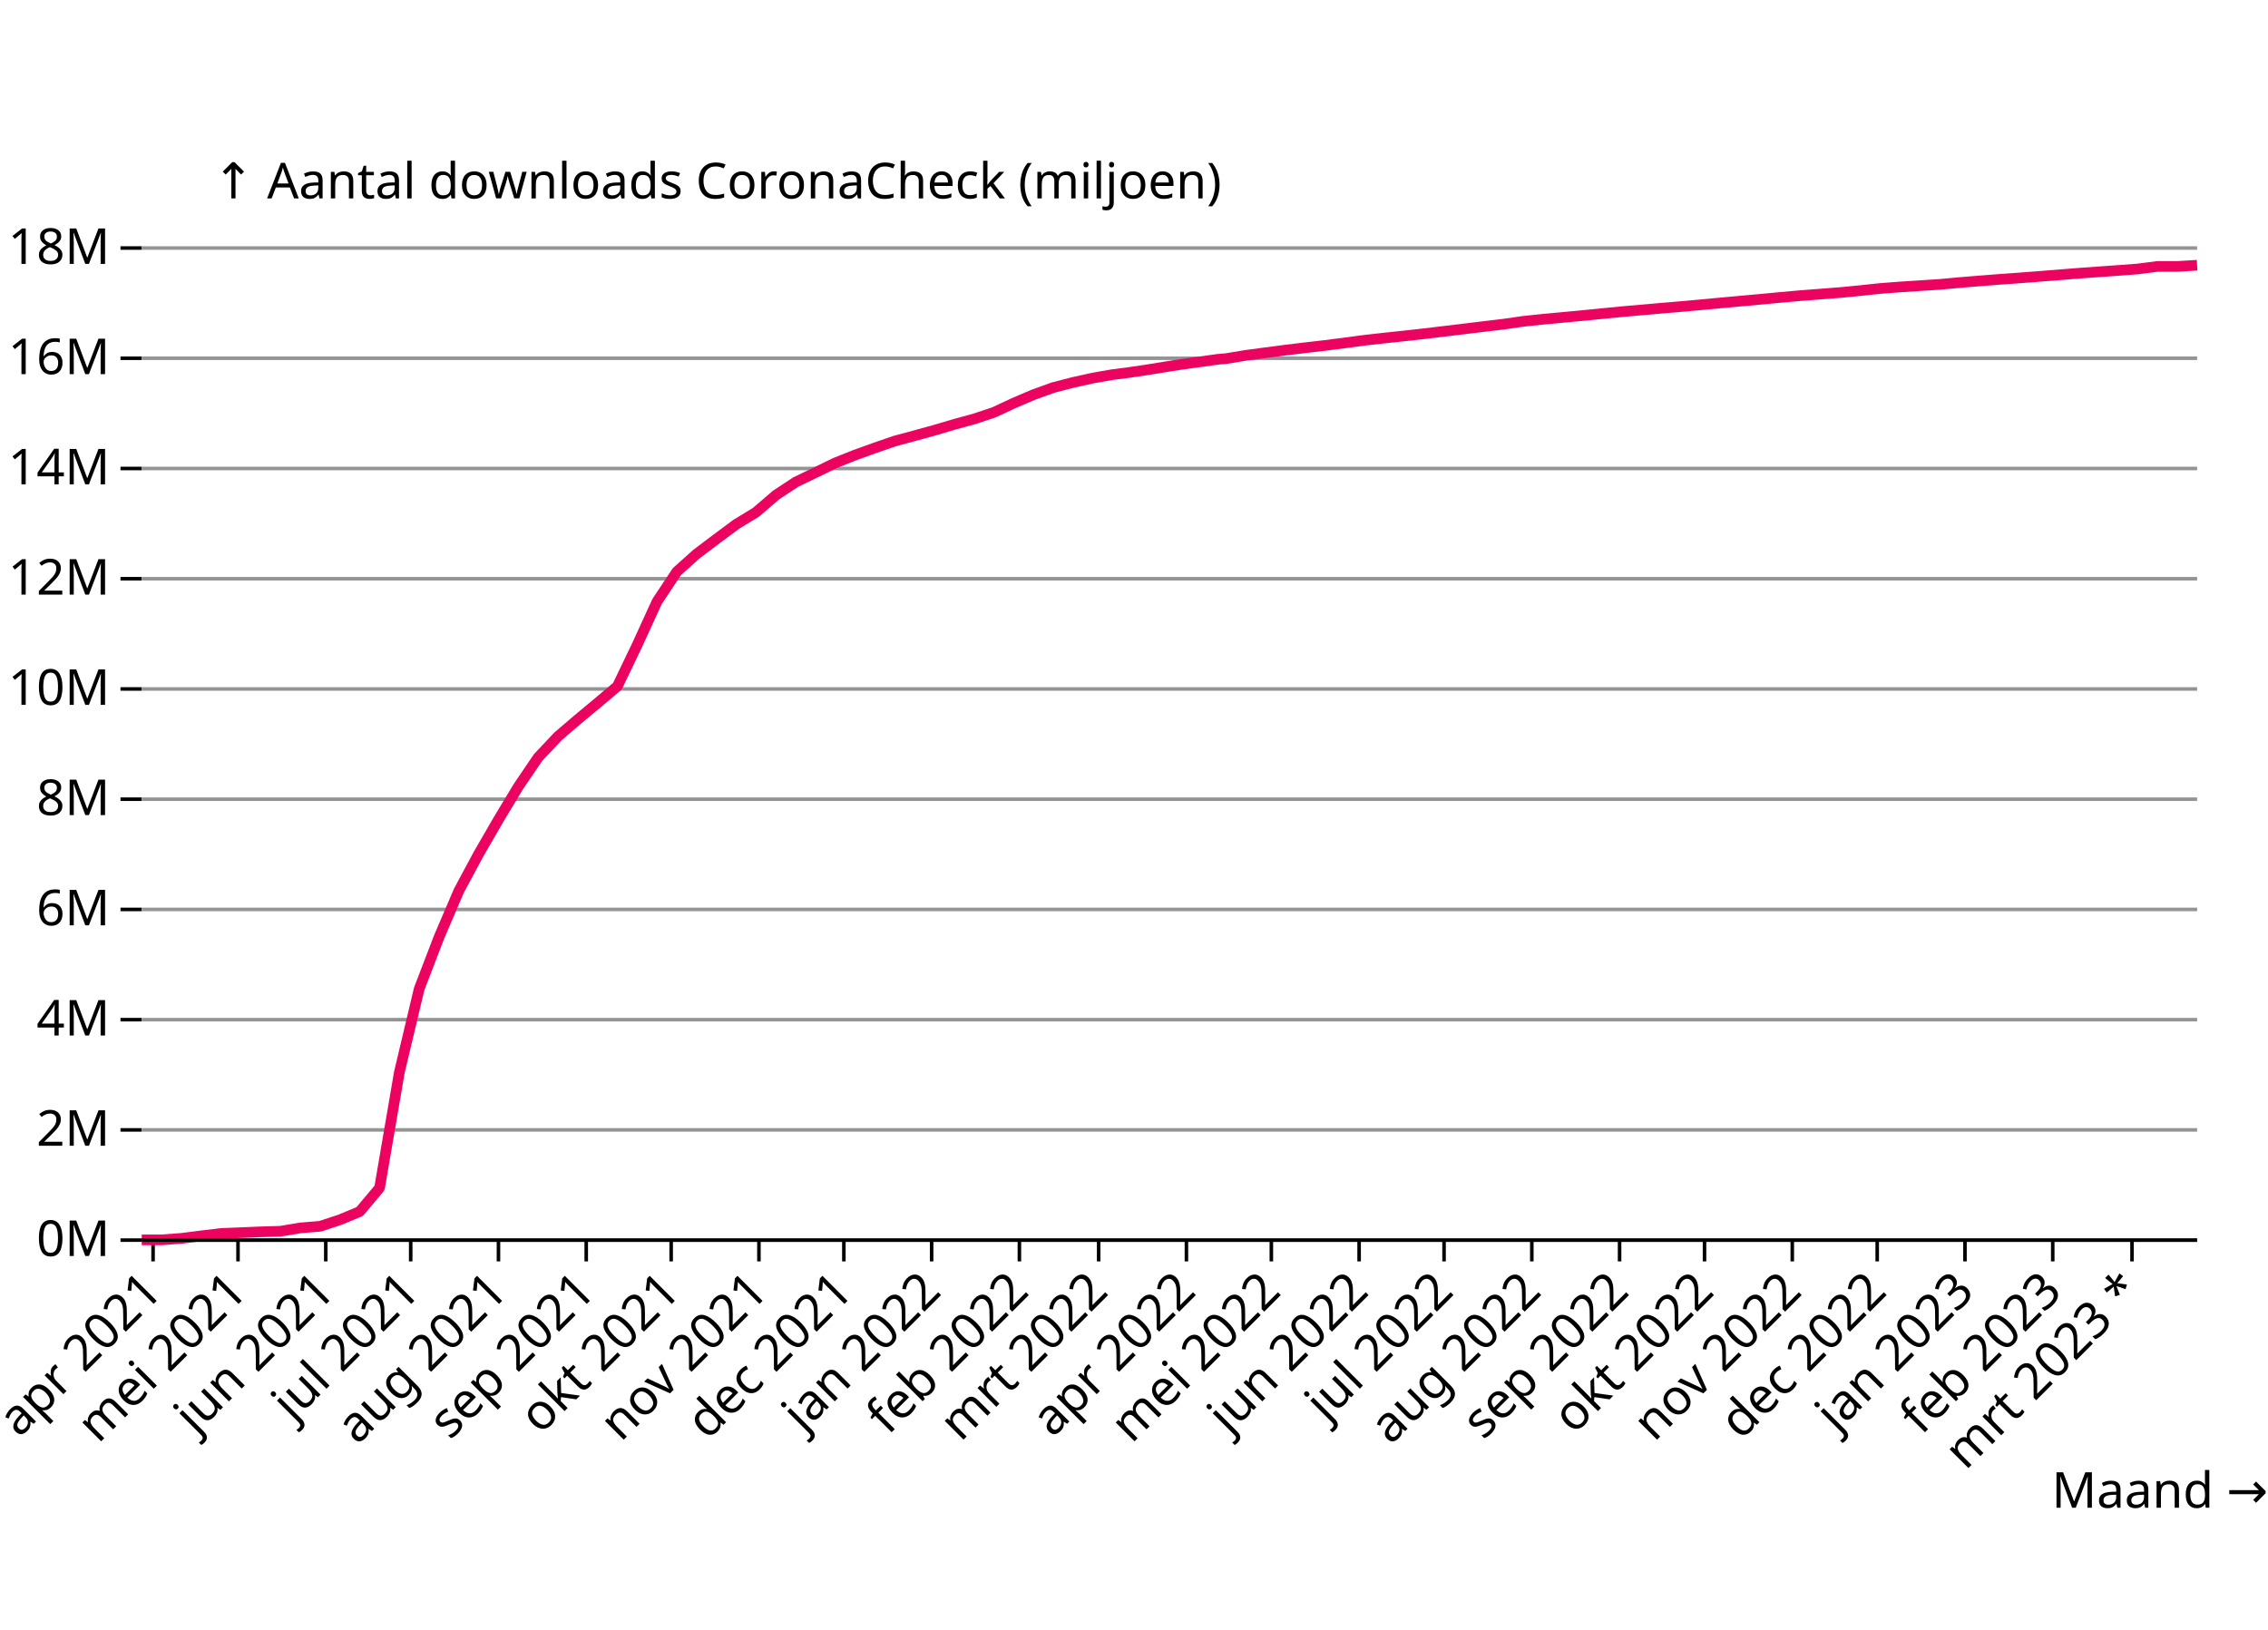
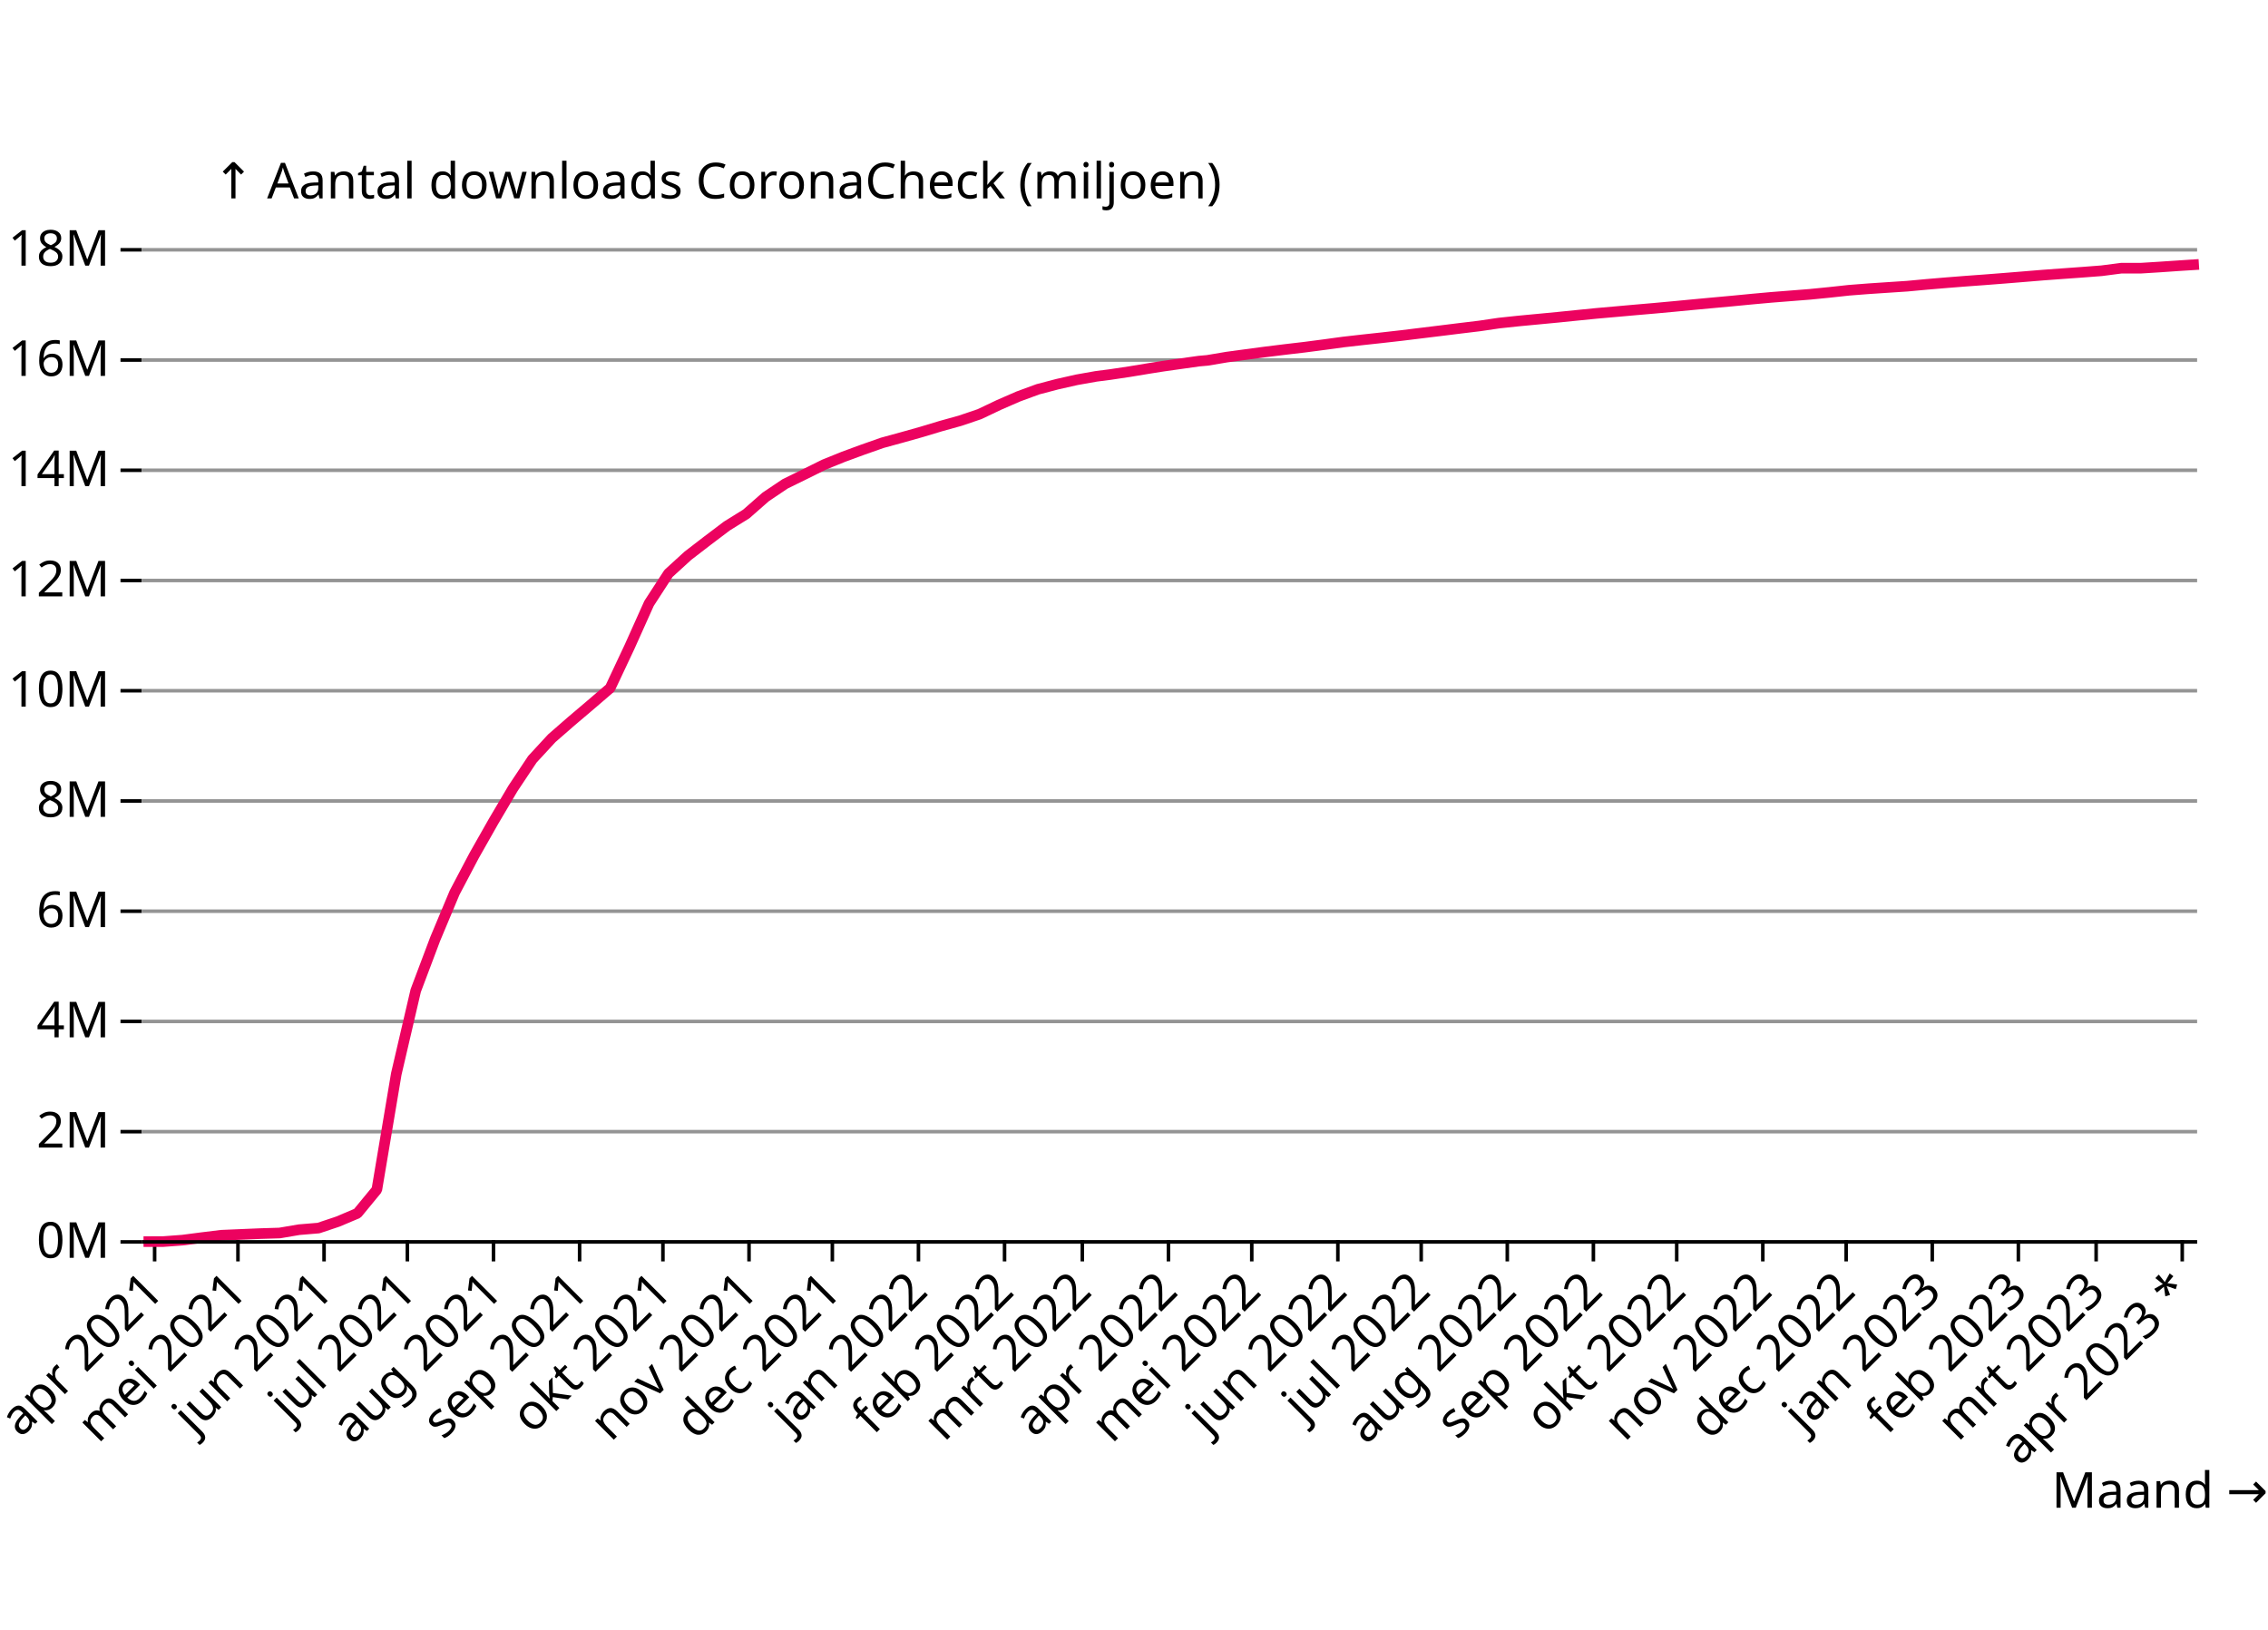
<svg xmlns="http://www.w3.org/2000/svg" class="plot" fill="currentColor" text-anchor="middle" width="640" height="460" viewBox="0 0 640 400" style="font-family: 'RO Sans', sans-serif; font-size: 14px;">
  <style>
        line[stroke-opacity] {
            stroke-opacity: 1;
            stroke: #949494;
        }
</style>
  <g transform="translate(40,0)" fill="none" text-anchor="end">
-     <g class="tick" opacity="1" transform="translate(0,320)">
+     <g class="tick" opacity="1" transform="translate(0,320.5)">
      <line stroke="currentColor" x2="-6" />
      <line stroke="currentColor" x2="580" stroke-opacity="0.1" />
      <text fill="currentColor" x="-9" dy="0.32em">0M</text>
    </g>
-     <g class="tick" opacity="1" transform="translate(0,288.8889)">
+     <g class="tick" opacity="1" transform="translate(0,289.3889)">
      <line stroke="currentColor" x2="-6" />
      <line stroke="currentColor" x2="580" stroke-opacity="0.1" />
      <text fill="currentColor" x="-9" dy="0.32em">2M</text>
    </g>
-     <g class="tick" opacity="1" transform="translate(0,257.7778)">
+     <g class="tick" opacity="1" transform="translate(0,258.2778)">
      <line stroke="currentColor" x2="-6" />
      <line stroke="currentColor" x2="580" stroke-opacity="0.1" />
      <text fill="currentColor" x="-9" dy="0.32em">4M</text>
    </g>
-     <g class="tick" opacity="1" transform="translate(0,226.6667)">
+     <g class="tick" opacity="1" transform="translate(0,227.1667)">
      <line stroke="currentColor" x2="-6" />
      <line stroke="currentColor" x2="580" stroke-opacity="0.1" />
      <text fill="currentColor" x="-9" dy="0.32em">6M</text>
    </g>
-     <g class="tick" opacity="1" transform="translate(0,195.5556)">
+     <g class="tick" opacity="1" transform="translate(0,196.0556)">
      <line stroke="currentColor" x2="-6" />
      <line stroke="currentColor" x2="580" stroke-opacity="0.1" />
      <text fill="currentColor" x="-9" dy="0.32em">8M</text>
    </g>
-     <g class="tick" opacity="1" transform="translate(0,164.4444)">
+     <g class="tick" opacity="1" transform="translate(0,164.9444)">
      <line stroke="currentColor" x2="-6" />
      <line stroke="currentColor" x2="580" stroke-opacity="0.1" />
      <text fill="currentColor" x="-9" dy="0.32em">10M</text>
    </g>
-     <g class="tick" opacity="1" transform="translate(0,133.3333)">
+     <g class="tick" opacity="1" transform="translate(0,133.8333)">
      <line stroke="currentColor" x2="-6" />
      <line stroke="currentColor" x2="580" stroke-opacity="0.1" />
      <text fill="currentColor" x="-9" dy="0.32em">12M</text>
    </g>
-     <g class="tick" opacity="1" transform="translate(0,102.2222)">
+     <g class="tick" opacity="1" transform="translate(0,102.7222)">
      <line stroke="currentColor" x2="-6" />
      <line stroke="currentColor" x2="580" stroke-opacity="0.1" />
      <text fill="currentColor" x="-9" dy="0.32em">14M</text>
    </g>
-     <g class="tick" opacity="1" transform="translate(0,71.11111)">
+     <g class="tick" opacity="1" transform="translate(0,71.61111)">
      <line stroke="currentColor" x2="-6" />
      <line stroke="currentColor" x2="580" stroke-opacity="0.1" />
      <text fill="currentColor" x="-9" dy="0.32em">16M</text>
    </g>
-     <g class="tick" opacity="1" transform="translate(0,40)">
+     <g class="tick" opacity="1" transform="translate(0,40.5)">
      <line stroke="currentColor" x2="-6" />
      <line stroke="currentColor" x2="580" stroke-opacity="0.1" />
      <text fill="currentColor" x="-9" dy="0.32em">18M</text>
    </g>
    <text fill="currentColor" transform="translate(20,40)" dy="-1em" text-anchor="start">↑ Aantal downloads CoronaCheck (miljoen)</text>
  </g>
  <g transform="translate(0,320)" fill="none" text-anchor="middle">
-     <g class="tick" opacity="1" transform="translate(43.19559,0)">
+     <g class="tick" opacity="1" transform="translate(43.63514,0)">
      <line stroke="currentColor" y2="6" />
      <text fill="currentColor" dy="0.32em" transform="translate(0, 11.82843) rotate(-45)" text-anchor="end">apr 2021</text>
    </g>
-     <g class="tick" opacity="1" transform="translate(67.16253,0)">
+     <g class="tick" opacity="1" transform="translate(67.14865,0)">
      <line stroke="currentColor" y2="6" />
      <text fill="currentColor" dy="0.32em" transform="translate(0, 11.82843) rotate(-45)" text-anchor="end">mei 2021</text>
    </g>
-     <g class="tick" opacity="1" transform="translate(91.92837,0)">
+     <g class="tick" opacity="1" transform="translate(91.44595,0)">
      <line stroke="currentColor" y2="6" />
      <text fill="currentColor" dy="0.32em" transform="translate(0, 11.82843) rotate(-45)" text-anchor="end">jun 2021</text>
    </g>
-     <g class="tick" opacity="1" transform="translate(115.8953,0)">
+     <g class="tick" opacity="1" transform="translate(114.9595,0)">
      <line stroke="currentColor" y2="6" />
      <text fill="currentColor" dy="0.32em" transform="translate(0, 11.82843) rotate(-45)" text-anchor="end">jul 2021</text>
    </g>
-     <g class="tick" opacity="1" transform="translate(140.6612,0)">
+     <g class="tick" opacity="1" transform="translate(139.2568,0)">
      <line stroke="currentColor" y2="6" />
      <text fill="currentColor" dy="0.32em" transform="translate(0, 11.82843) rotate(-45)" text-anchor="end">aug 2021</text>
    </g>
-     <g class="tick" opacity="1" transform="translate(165.427,0)">
+     <g class="tick" opacity="1" transform="translate(163.5541,0)">
      <line stroke="currentColor" y2="6" />
      <text fill="currentColor" dy="0.32em" transform="translate(0, 11.82843) rotate(-45)" text-anchor="end">sep 2021</text>
    </g>
-     <g class="tick" opacity="1" transform="translate(189.3939,0)">
+     <g class="tick" opacity="1" transform="translate(187.0676,0)">
      <line stroke="currentColor" y2="6" />
      <text fill="currentColor" dy="0.32em" transform="translate(0, 11.82843) rotate(-45)" text-anchor="end">okt 2021</text>
    </g>
-     <g class="tick" opacity="1" transform="translate(214.1598,0)">
+     <g class="tick" opacity="1" transform="translate(211.3649,0)">
      <line stroke="currentColor" y2="6" />
      <text fill="currentColor" dy="0.32em" transform="translate(0, 11.82843) rotate(-45)" text-anchor="end">nov 2021</text>
    </g>
-     <g class="tick" opacity="1" transform="translate(238.1267,0)">
+     <g class="tick" opacity="1" transform="translate(234.8784,0)">
      <line stroke="currentColor" y2="6" />
      <text fill="currentColor" dy="0.32em" transform="translate(0, 11.82843) rotate(-45)" text-anchor="end">dec 2021</text>
    </g>
-     <g class="tick" opacity="1" transform="translate(262.8926,0)">
+     <g class="tick" opacity="1" transform="translate(259.1757,0)">
      <line stroke="currentColor" y2="6" />
      <text fill="currentColor" dy="0.32em" transform="translate(0, 11.82843) rotate(-45)" text-anchor="end">jan 2022</text>
    </g>
-     <g class="tick" opacity="1" transform="translate(287.6584,0)">
+     <g class="tick" opacity="1" transform="translate(283.473,0)">
      <line stroke="currentColor" y2="6" />
      <text fill="currentColor" dy="0.32em" transform="translate(0, 11.82843) rotate(-45)" text-anchor="end">feb 2022</text>
    </g>
-     <g class="tick" opacity="1" transform="translate(310.0275,0)">
+     <g class="tick" opacity="1" transform="translate(305.4189,0)">
      <line stroke="currentColor" y2="6" />
      <text fill="currentColor" dy="0.32em" transform="translate(0, 11.82843) rotate(-45)" text-anchor="end">mrt 2022</text>
    </g>
-     <g class="tick" opacity="1" transform="translate(334.7934,0)">
+     <g class="tick" opacity="1" transform="translate(329.7162,0)">
      <line stroke="currentColor" y2="6" />
      <text fill="currentColor" dy="0.32em" transform="translate(0, 11.82843) rotate(-45)" text-anchor="end">apr 2022</text>
    </g>
-     <g class="tick" opacity="1" transform="translate(358.7603,0)">
+     <g class="tick" opacity="1" transform="translate(353.2297,0)">
      <line stroke="currentColor" y2="6" />
      <text fill="currentColor" dy="0.32em" transform="translate(0, 11.82843) rotate(-45)" text-anchor="end">mei 2022</text>
    </g>
-     <g class="tick" opacity="1" transform="translate(383.5262,0)">
+     <g class="tick" opacity="1" transform="translate(377.527,0)">
      <line stroke="currentColor" y2="6" />
      <text fill="currentColor" dy="0.32em" transform="translate(0, 11.82843) rotate(-45)" text-anchor="end">jun 2022</text>
    </g>
-     <g class="tick" opacity="1" transform="translate(407.4931,0)">
+     <g class="tick" opacity="1" transform="translate(401.0405,0)">
      <line stroke="currentColor" y2="6" />
      <text fill="currentColor" dy="0.32em" transform="translate(0, 11.82843) rotate(-45)" text-anchor="end">jul 2022</text>
    </g>
-     <g class="tick" opacity="1" transform="translate(432.259,0)">
+     <g class="tick" opacity="1" transform="translate(425.3378,0)">
      <line stroke="currentColor" y2="6" />
      <text fill="currentColor" dy="0.32em" transform="translate(0, 11.82843) rotate(-45)" text-anchor="end">aug 2022</text>
    </g>
-     <g class="tick" opacity="1" transform="translate(457.0248,0)">
+     <g class="tick" opacity="1" transform="translate(449.6351,0)">
      <line stroke="currentColor" y2="6" />
      <text fill="currentColor" dy="0.32em" transform="translate(0, 11.82843) rotate(-45)" text-anchor="end">sep 2022</text>
    </g>
-     <g class="tick" opacity="1" transform="translate(480.9917,0)">
+     <g class="tick" opacity="1" transform="translate(473.1486,0)">
      <line stroke="currentColor" y2="6" />
      <text fill="currentColor" dy="0.32em" transform="translate(0, 11.82843) rotate(-45)" text-anchor="end">okt 2022</text>
    </g>
-     <g class="tick" opacity="1" transform="translate(505.7576,0)">
+     <g class="tick" opacity="1" transform="translate(497.4459,0)">
      <line stroke="currentColor" y2="6" />
      <text fill="currentColor" dy="0.32em" transform="translate(0, 11.82843) rotate(-45)" text-anchor="end">nov 2022</text>
    </g>
-     <g class="tick" opacity="1" transform="translate(529.7245,0)">
+     <g class="tick" opacity="1" transform="translate(520.9595,0)">
      <line stroke="currentColor" y2="6" />
      <text fill="currentColor" dy="0.32em" transform="translate(0, 11.82843) rotate(-45)" text-anchor="end">dec 2022</text>
    </g>
-     <g class="tick" opacity="1" transform="translate(554.4904,0)">
+     <g class="tick" opacity="1" transform="translate(545.2568,0)">
      <line stroke="currentColor" y2="6" />
      <text fill="currentColor" dy="0.32em" transform="translate(0, 11.82843) rotate(-45)" text-anchor="end">jan 2023</text>
    </g>
-     <g class="tick" opacity="1" transform="translate(579.2562,0)">
+     <g class="tick" opacity="1" transform="translate(569.5541,0)">
      <line stroke="currentColor" y2="6" />
      <text fill="currentColor" dy="0.32em" transform="translate(0, 11.82843) rotate(-45)" text-anchor="end">feb 2023</text>
    </g>
-     <g class="tick" opacity="1" transform="translate(601.6253,0)">
+     <g class="tick" opacity="1" transform="translate(591.5,0)">
      <line stroke="currentColor" y2="6" />
-       <text fill="currentColor" dy="0.32em" transform="translate(0, 11.82843) rotate(-45)" text-anchor="end">mrt 2023 *</text>
+       <text fill="currentColor" dy="0.32em" transform="translate(0, 11.82843) rotate(-45)" text-anchor="end">mrt 2023</text>
+     </g>
+     <g class="tick" opacity="1" transform="translate(615.7973,0)">
+       <line stroke="currentColor" y2="6" />
+       <text fill="currentColor" dy="0.32em" transform="translate(0, 11.82843) rotate(-45)" text-anchor="end">apr 2023 *</text>
    </g>
    <text fill="currentColor" transform="translate(640,80)" dy="-0.32em" text-anchor="end">Maand →</text>
  </g>
-   <g fill="none" stroke="#ec025f" stroke-width="3" stroke-miterlimit="1">
-     <path d="M40,319.923L45.592,319.914L51.185,319.505L56.777,318.793L62.369,318.12L67.961,317.889L73.554,317.659L79.146,317.489L84.738,316.554L90.331,316.096L95.923,314.256L101.515,311.932L107.107,305.265L112.7,272.614L118.292,249.082L123.884,234.526L129.477,221.424L135.069,211.008L140.661,201.329L146.253,192.031L151.846,183.789L157.438,177.844L163.03,173.061L168.623,168.409L174.215,163.693L179.807,152.027L185.399,139.805L190.992,131.347L196.584,126.34L202.176,122.117L207.769,117.967L213.361,114.558L218.953,109.743L224.545,106.057L230.138,103.363L235.73,100.639L241.322,98.417L246.915,96.4L252.507,94.472L258.099,92.968L263.691,91.428L269.284,89.773L274.876,88.246L280.468,86.385L286.061,83.774L291.653,81.385L291.653,81.385L297.245,79.368L302.837,77.927L308.43,76.688L314.022,75.714L318.017,75.212L323.609,74.388L329.201,73.478L333.196,72.858L343.581,71.417L345.978,71.21L351.57,70.286L357.163,69.542L362.755,68.81L368.347,68.133L373.939,67.49L379.532,66.773L385.124,66.024L390.716,65.4L396.309,64.805L401.901,64.183L407.493,63.509L413.085,62.837L418.678,62.157L424.27,61.496L429.862,60.686L435.455,60.1L441.047,59.58L446.639,59.057L452.231,58.5L457.824,57.952L463.416,57.466L469.008,56.974L474.601,56.501L480.193,55.996L485.785,55.471L491.377,54.959L496.97,54.455L502.562,53.924L508.154,53.427L513.747,52.996L519.339,52.562L524.931,52.016L530.523,51.421L536.116,50.994L541.708,50.629L547.3,50.267L552.893,49.756L558.485,49.293L564.077,48.858L569.669,48.457L575.262,48.03L580.854,47.585L586.446,47.133L592.039,46.73L597.631,46.334L603.19,45.916L608.815,45.196L614.408,45.196L620,44.852" />
+   <g fill="none" stroke="#ec025f" stroke-width="3" stroke-miterlimit="1" transform="translate(0.5,0.5)">
+     <path d="M40,319.923L45.486,319.914L50.973,319.505L56.459,318.793L61.946,318.12L67.432,317.889L72.919,317.659L78.405,317.489L83.892,316.554L89.378,316.096L94.865,314.256L100.351,311.932L105.838,305.265L111.324,272.614L116.811,249.082L122.297,234.526L127.784,221.424L133.27,211.008L138.757,201.329L144.243,192.031L149.73,183.789L155.216,177.844L160.703,173.061L166.189,168.409L171.676,163.693L177.162,152.027L182.649,139.805L188.135,131.347L193.622,126.34L199.108,122.117L204.595,117.967L210.081,114.558L215.568,109.743L221.054,106.057L226.541,103.363L232.027,100.639L237.514,98.417L243,96.4L248.486,94.472L253.973,92.968L259.459,91.428L264.946,89.773L270.432,88.246L275.919,86.385L281.405,83.774L286.892,81.385L286.892,81.385L292.378,79.368L297.865,77.927L303.351,76.688L308.838,75.714L312.757,75.212L318.243,74.388L323.73,73.478L327.649,72.858L337.838,71.417L340.189,71.21L345.676,70.286L351.162,69.542L356.649,68.81L362.135,68.133L367.622,67.49L373.108,66.773L378.595,66.024L384.081,65.4L389.568,64.805L395.054,64.183L400.541,63.509L406.027,62.837L411.514,62.157L417,61.496L422.486,60.686L427.973,60.1L433.459,59.58L438.946,59.057L444.432,58.5L449.919,57.952L455.405,57.466L460.892,56.974L466.378,56.501L471.865,55.996L477.351,55.471L482.838,54.959L488.324,54.455L493.811,53.924L499.297,53.427L504.784,52.996L510.27,52.562L515.757,52.016L521.243,51.421L526.73,50.994L532.216,50.629L537.703,50.267L543.189,49.756L548.676,49.293L554.162,48.858L559.649,48.457L565.135,48.03L570.622,47.585L576.108,47.133L581.595,46.73L587.081,46.334L592.535,45.916L598.054,45.196L603.541,45.196L609.027,44.852L614.514,44.472L620,44.126" />
  </g>
-   <g stroke="currentColor">
+   <g stroke="currentColor" transform="translate(0,0.5)">
    <line x1="40" x2="620" y1="320" y2="320" />
  </g>
</svg>
